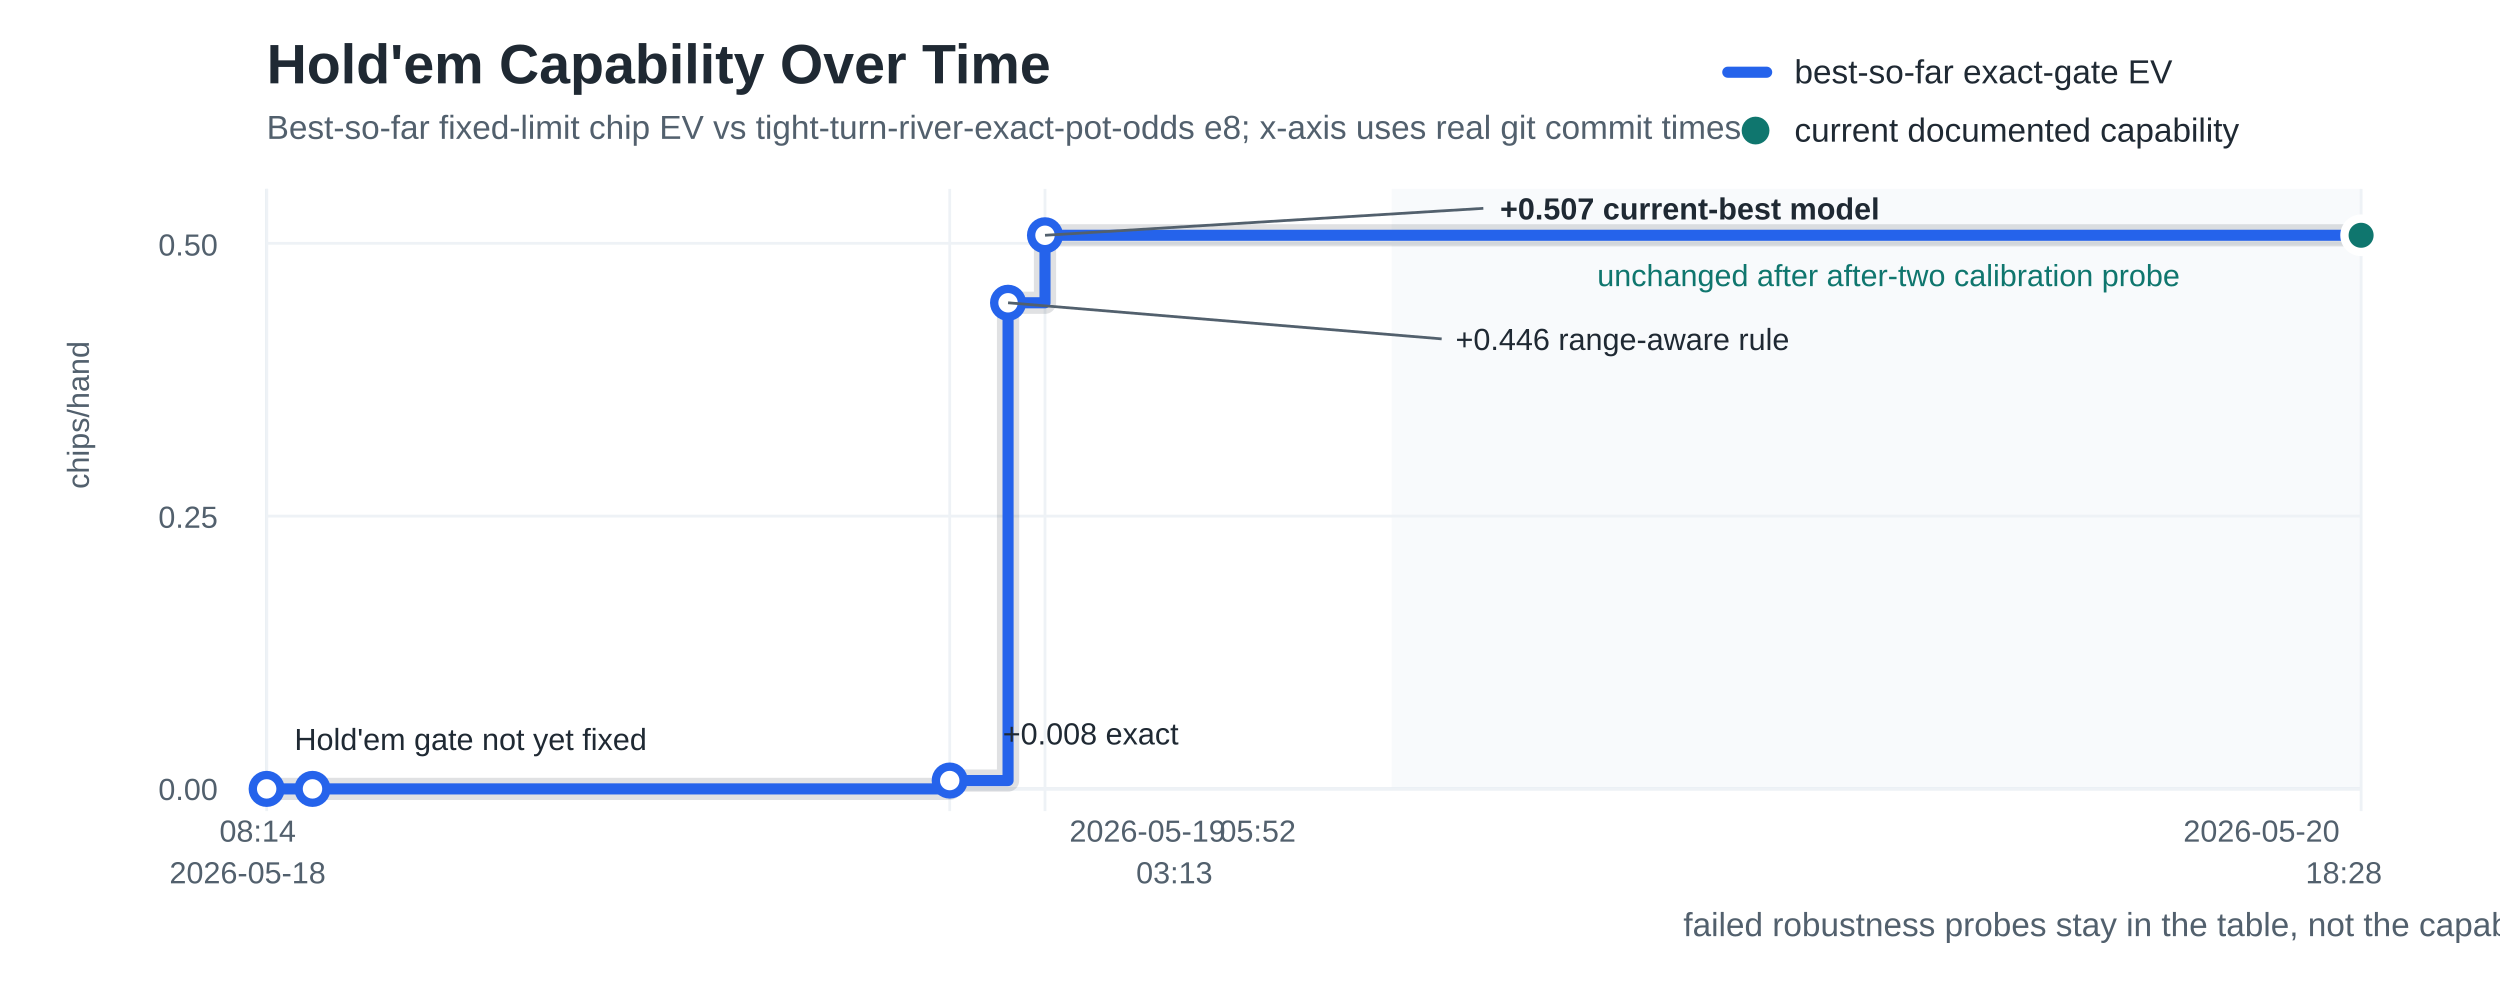
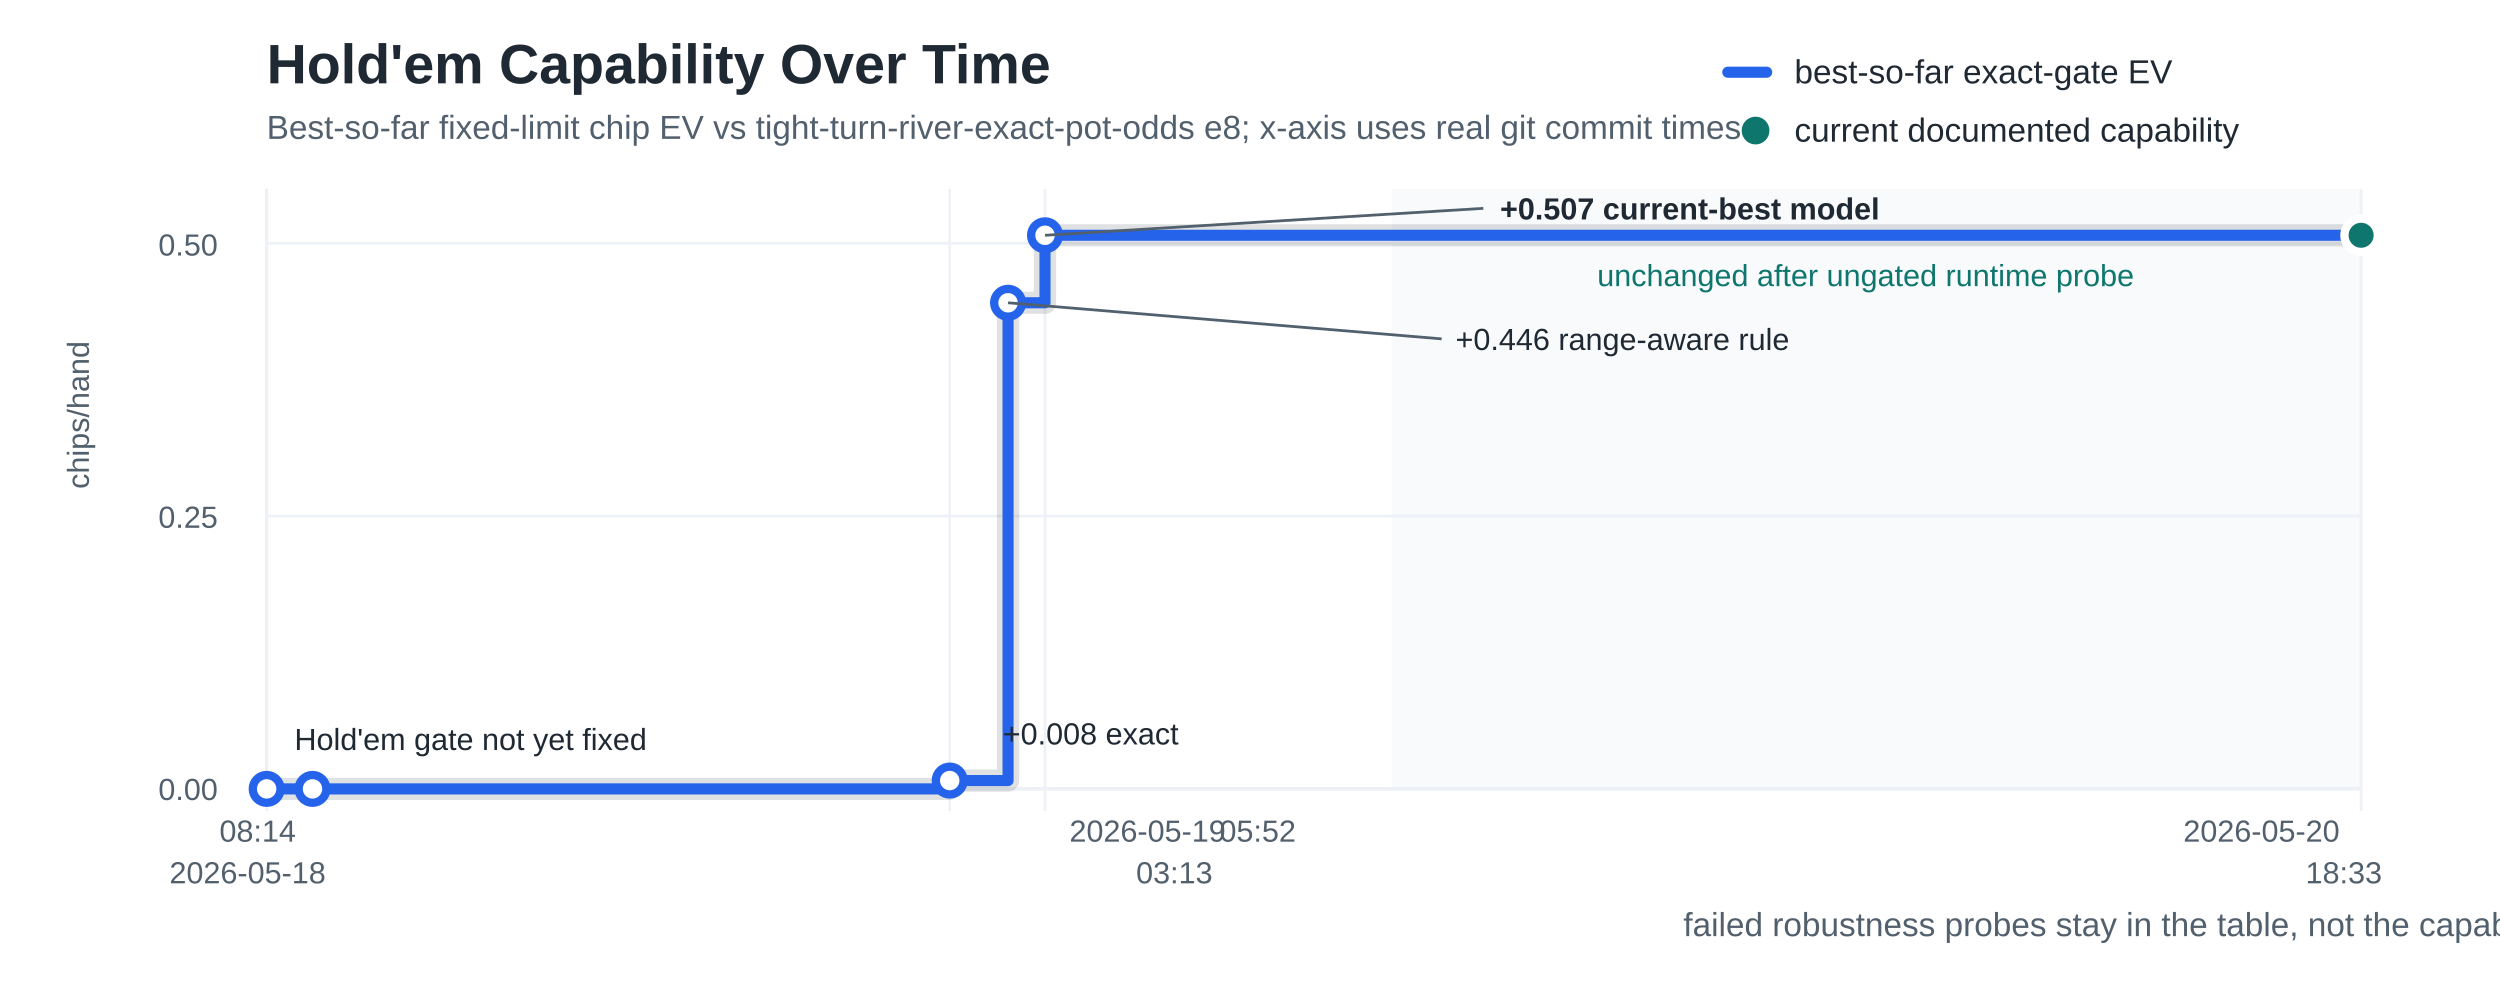
<svg xmlns="http://www.w3.org/2000/svg" width="900" height="360" viewBox="0 0 900 360" role="img" aria-labelledby="title desc">
  <rect width="900" height="360" fill="#ffffff" />
  <rect x="501" y="68" width="349" height="216" fill="#f8fafc" />
  <text x="96" y="30" font-family="Arial, Helvetica, sans-serif" font-size="20" font-weight="700" fill="#1f2933">Hold'em Capability Over Time</text>
  <text x="96" y="50" font-family="Arial, Helvetica, sans-serif" font-size="12" fill="#52606d">Best-so-far fixed-limit chip EV vs tight-turn-river-exact-pot-odds e8; x-axis uses real git commit times</text>
  <g stroke="#d9e2ec" stroke-width="1">
    <line x1="96" y1="284" x2="850" y2="284" />
    <line x1="96" y1="68" x2="96" y2="284" />
  </g>
  <g font-family="Arial, Helvetica, sans-serif" font-size="11" fill="#52606d">
    <line x1="96" y1="284.0" x2="850" y2="284.0" stroke="#eef2f6" stroke-width="1" />
    <text x="57" y="288">0.00</text>
    <line x1="96" y1="185.8" x2="850" y2="185.8" stroke="#eef2f6" stroke-width="1" />
    <text x="57" y="190">0.25</text>
    <line x1="96" y1="87.6" x2="850" y2="87.6" stroke="#eef2f6" stroke-width="1" />
    <text x="57" y="92">0.50</text>
    <text x="32" y="176" transform="rotate(-90 32 176)">chips/hand</text>
  </g>
  <g stroke="#eef2f6" stroke-width="1">
    <line x1="96.0" y1="68" x2="96.0" y2="292" />
    <line x1="341.9" y1="68" x2="341.9" y2="292" />
    <line x1="376.2" y1="68" x2="376.2" y2="292" />
    <line x1="850.0" y1="68" x2="850.0" y2="292" />
  </g>
-   <path d="M 96.0 284.0 L 112.5 284.0 L 112.5 284.0 L 341.9 284.0 L 341.9 281.0 L 362.9 281.0 L 362.9 109.0 L 376.2 109.0 L 376.2 84.7 L 812.5 84.7 L 812.5 84.7 L 815.8 84.7 L 815.8 84.7 L 817.8 84.7 L 817.8 84.7 L 819.5 84.7 L 819.5 84.7 L 821.4 84.7 L 821.4 84.7 L 827.8 84.7 L 827.8 84.7 L 831.2 84.7 L 831.2 84.7 L 832.4 84.7 L 832.4 84.7 L 834.7 84.7 L 834.7 84.7 L 836.7 84.7 L 836.7 84.7 L 840.2 84.7 L 840.2 84.7 L 841.3 84.7 L 841.3 84.7 L 844.0 84.7 L 844.0 84.7 L 845.2 84.7 L 845.2 84.7 L 846.3 84.7 L 846.3 84.7 L 847.8 84.7 L 847.8 84.7 L 848.8 84.7 L 848.8 84.7 L 850.0 84.7" fill="none" stroke="#1f2933" stroke-opacity="0.14" stroke-width="8" stroke-linecap="round" stroke-linejoin="round" />
-   <path d="M 96.0 284.0 L 112.5 284.0 L 112.5 284.0 L 341.9 284.0 L 341.9 281.0 L 362.9 281.0 L 362.9 109.0 L 376.2 109.0 L 376.2 84.7 L 812.5 84.7 L 812.5 84.7 L 815.8 84.7 L 815.8 84.7 L 817.8 84.7 L 817.8 84.7 L 819.5 84.7 L 819.5 84.7 L 821.4 84.7 L 821.4 84.7 L 827.8 84.7 L 827.8 84.7 L 831.2 84.7 L 831.2 84.7 L 832.4 84.7 L 832.4 84.7 L 834.7 84.7 L 834.7 84.7 L 836.7 84.7 L 836.7 84.7 L 840.2 84.7 L 840.2 84.7 L 841.3 84.7 L 841.3 84.7 L 844.0 84.7 L 844.0 84.7 L 845.2 84.7 L 845.2 84.7 L 846.3 84.7 L 846.3 84.7 L 847.8 84.7 L 847.8 84.7 L 848.8 84.7 L 848.8 84.7 L 850.0 84.7" fill="none" stroke="#2563eb" stroke-width="4" stroke-linecap="round" stroke-linejoin="round" />
+   <path d="M 96.0 284.0 L 112.5 284.0 L 112.5 284.0 L 341.9 284.0 L 341.9 281.0 L 362.9 281.0 L 362.9 109.0 L 376.2 109.0 L 376.2 84.7 L 812.5 84.7 L 812.5 84.7 L 815.8 84.7 L 815.8 84.7 L 817.8 84.7 L 817.8 84.7 L 819.5 84.7 L 819.5 84.7 L 821.4 84.7 L 821.4 84.7 L 827.8 84.7 L 827.8 84.7 L 831.2 84.7 L 831.2 84.7 L 832.4 84.7 L 832.4 84.7 L 834.7 84.7 L 834.7 84.7 L 836.7 84.7 L 836.7 84.7 L 840.2 84.7 L 840.2 84.7 L 841.3 84.7 L 841.3 84.7 L 844.0 84.7 L 844.0 84.7 L 845.2 84.7 L 845.2 84.7 L 846.3 84.7 L 846.3 84.7 L 847.8 84.7 L 847.8 84.7 L 848.8 84.7 L 848.8 84.7 L 850.0 84.7 L 850.0 84.7" fill="none" stroke="#1f2933" stroke-opacity="0.14" stroke-width="8" stroke-linecap="round" stroke-linejoin="round" />
+   <path d="M 96.0 284.0 L 112.5 284.0 L 112.5 284.0 L 341.9 284.0 L 341.9 281.0 L 362.9 281.0 L 362.9 109.0 L 376.2 109.0 L 376.2 84.7 L 812.5 84.7 L 812.5 84.7 L 815.8 84.7 L 815.8 84.7 L 817.8 84.7 L 817.8 84.7 L 819.5 84.7 L 819.5 84.7 L 821.4 84.7 L 821.4 84.7 L 827.8 84.7 L 827.8 84.7 L 831.2 84.7 L 831.2 84.7 L 832.4 84.7 L 832.4 84.7 L 834.7 84.7 L 834.7 84.7 L 836.7 84.7 L 836.7 84.7 L 840.2 84.7 L 840.2 84.7 L 841.3 84.7 L 841.3 84.7 L 844.0 84.7 L 844.0 84.7 L 845.2 84.7 L 845.2 84.7 L 846.3 84.7 L 846.3 84.7 L 847.8 84.7 L 847.8 84.7 L 848.8 84.7 L 848.8 84.7 L 850.0 84.7 L 850.0 84.7" fill="none" stroke="#2563eb" stroke-width="4" stroke-linecap="round" stroke-linejoin="round" />
  <g fill="#ffffff" stroke="#2563eb" stroke-width="3">
    <circle cx="96.0" cy="284.0" r="5" />
    <circle cx="112.5" cy="284.0" r="5" />
    <circle cx="341.9" cy="281.0" r="5" />
    <circle cx="362.9" cy="109.0" r="5" />
    <circle cx="376.2" cy="84.7" r="5" />
  </g>
  <circle cx="850.0" cy="84.7" r="6" fill="#0f766e" stroke="#ffffff" stroke-width="3" />
  <g font-family="Arial, Helvetica, sans-serif" font-size="11" fill="#1f2933">
    <text x="106" y="270">Hold'em gate not yet fixed</text>
    <text x="361" y="268">+0.008 exact</text>
    <line x1="362.9" y1="109.0" x2="519" y2="122" stroke="#52606d" stroke-width="1" />
    <text x="524" y="126">+0.446 range-aware rule</text>
    <line x1="376.2" y1="84.7" x2="534" y2="75" stroke="#52606d" stroke-width="1" />
    <text x="540" y="79" font-weight="700">+0.507 current-best model</text>
-     <text x="575" y="103" fill="#0f766e">unchanged after after-two calibration probe</text>
+     <text x="575" y="103" fill="#0f766e">unchanged after ungated runtime probe</text>
  </g>
  <g font-family="Arial, Helvetica, sans-serif" font-size="11" fill="#52606d">
    <text x="61" y="318">2026-05-18</text>
    <text x="79" y="303">08:14</text>
    <text x="385" y="303">2026-05-19</text>
    <text x="409" y="318">03:13</text>
    <text x="439" y="303">05:52</text>
    <text x="786" y="303">2026-05-20</text>
-     <text x="830" y="318">18:28</text>
+     <text x="830" y="318">18:33</text>
  </g>
  <g font-family="Arial, Helvetica, sans-serif" font-size="12" fill="#1f2933">
    <rect x="620" y="24" width="18" height="4" fill="#2563eb" rx="2" />
    <text x="646" y="30">best-so-far exact-gate EV</text>
    <circle cx="632" cy="47" r="5" fill="#0f766e" />
    <text x="646" y="51">current documented capability</text>
    <text x="606" y="337" fill="#52606d">failed robustness probes stay in the table, not the capability line</text>
  </g>
</svg>
